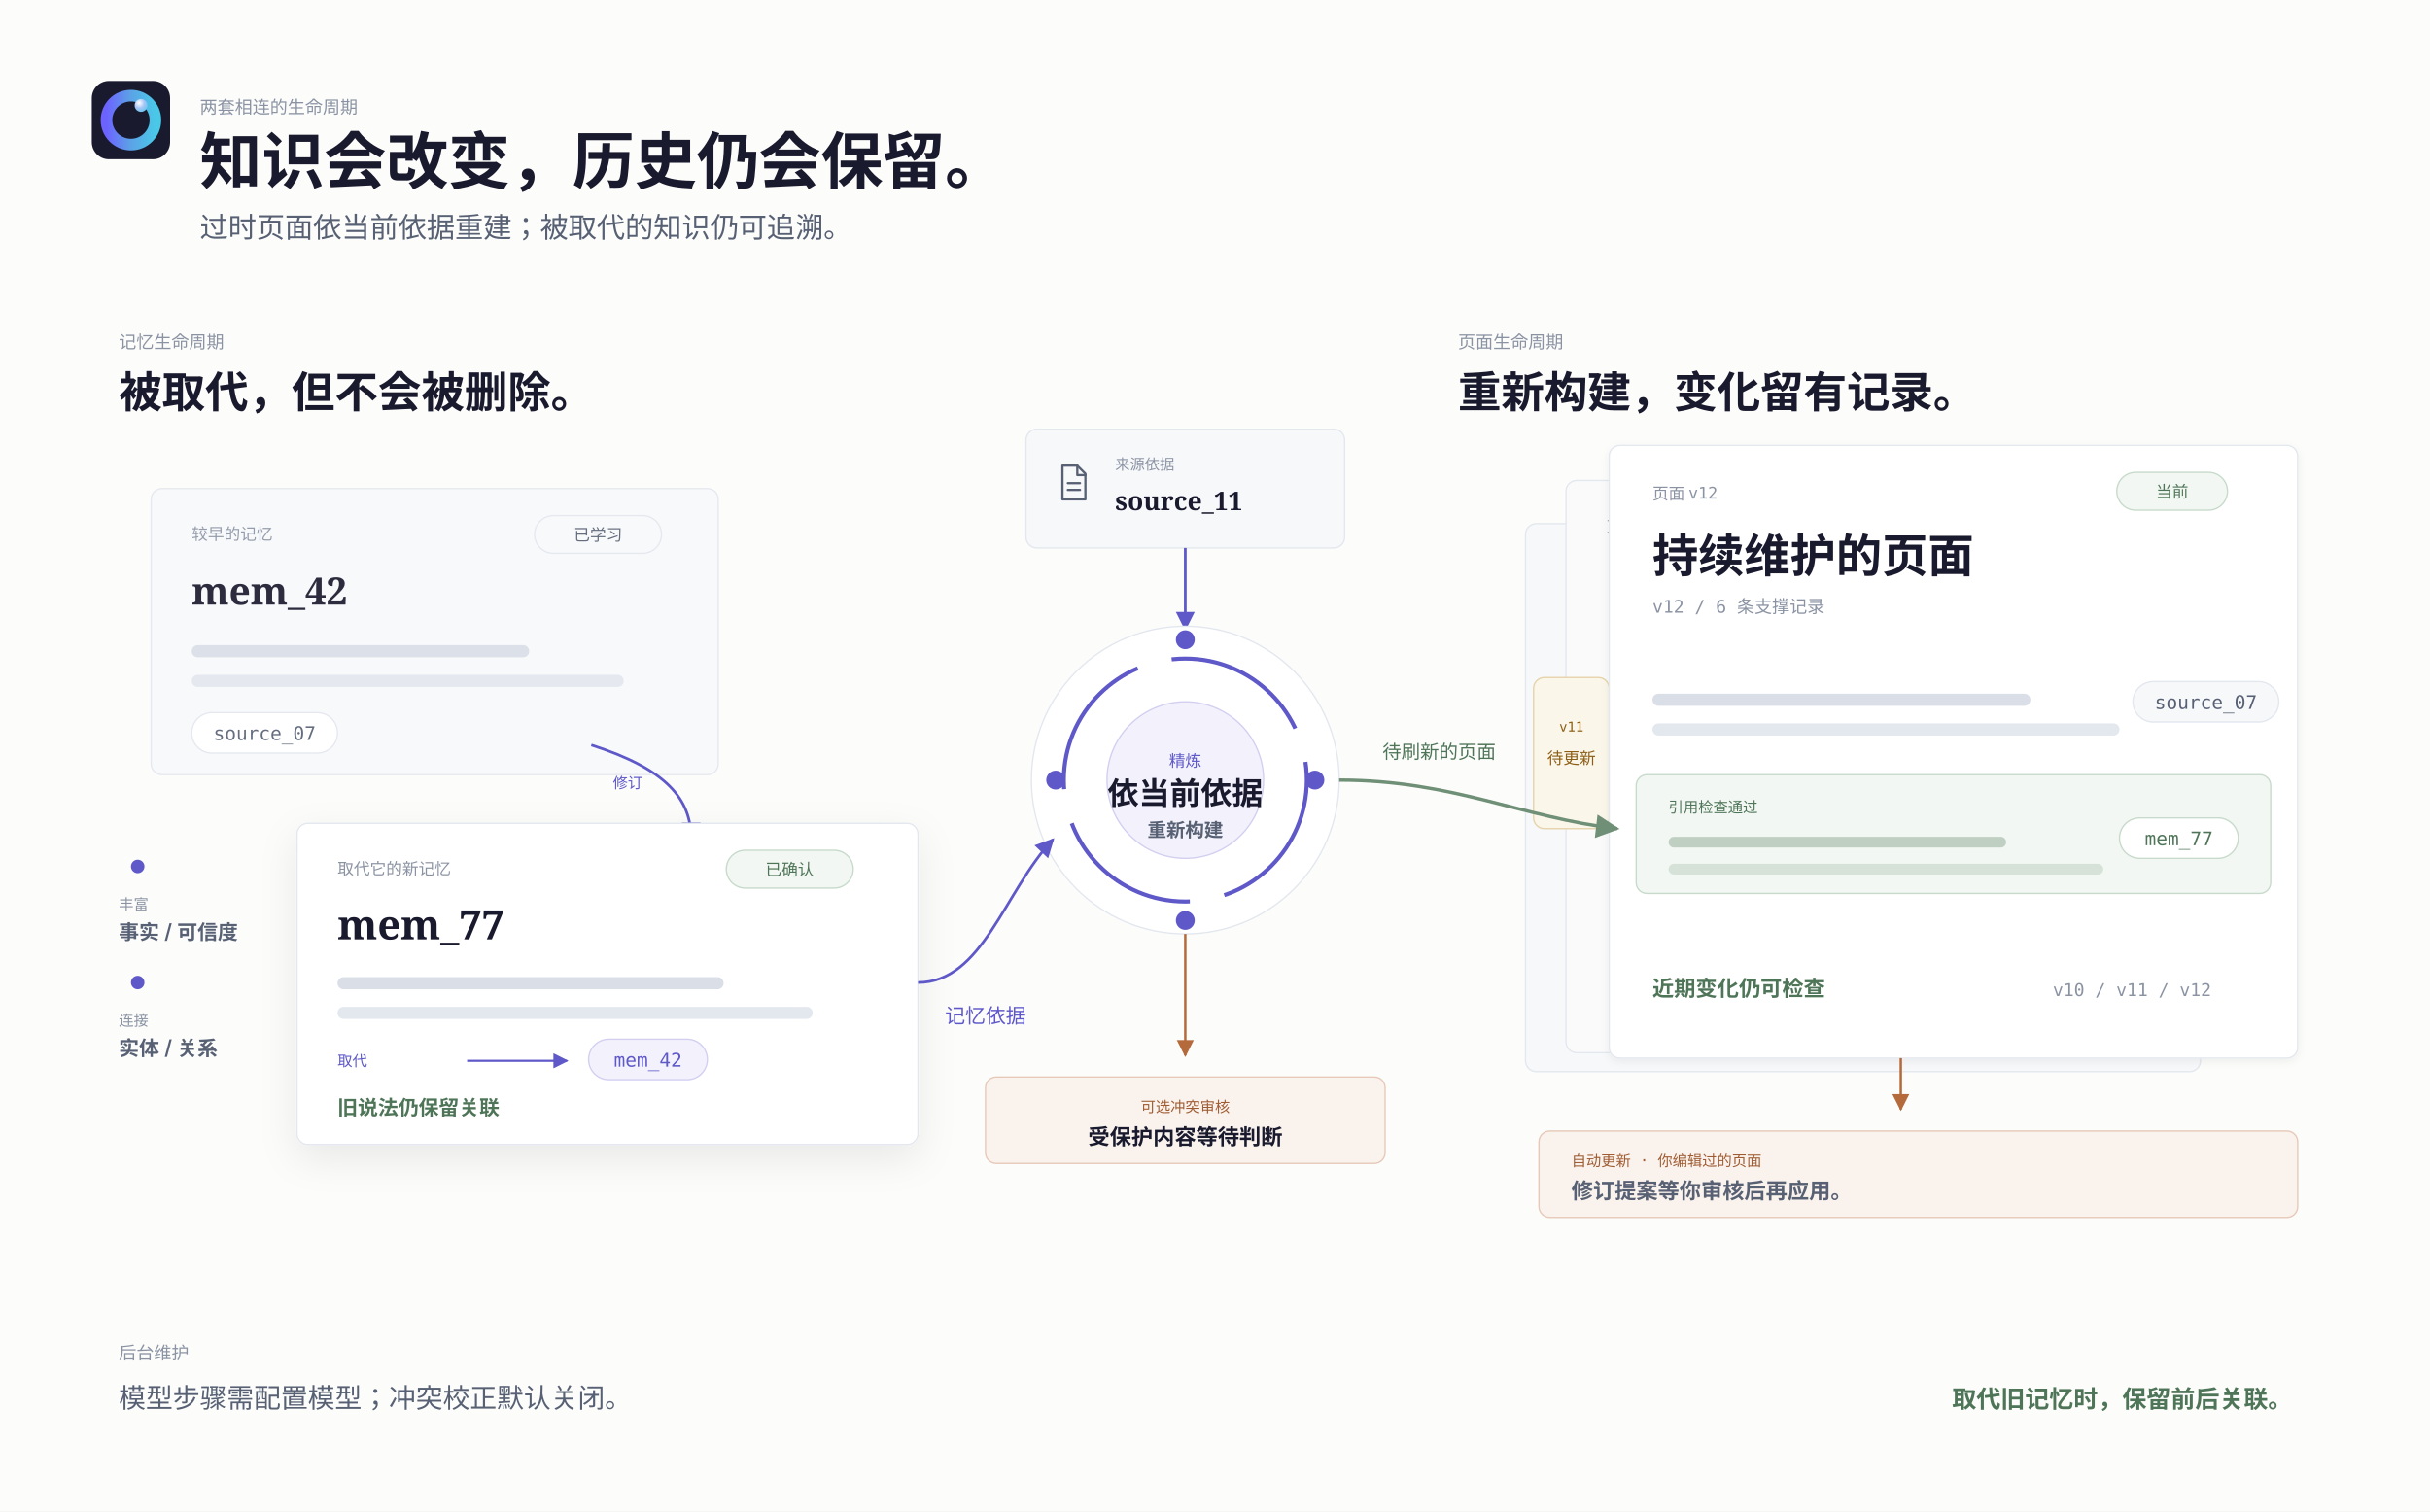
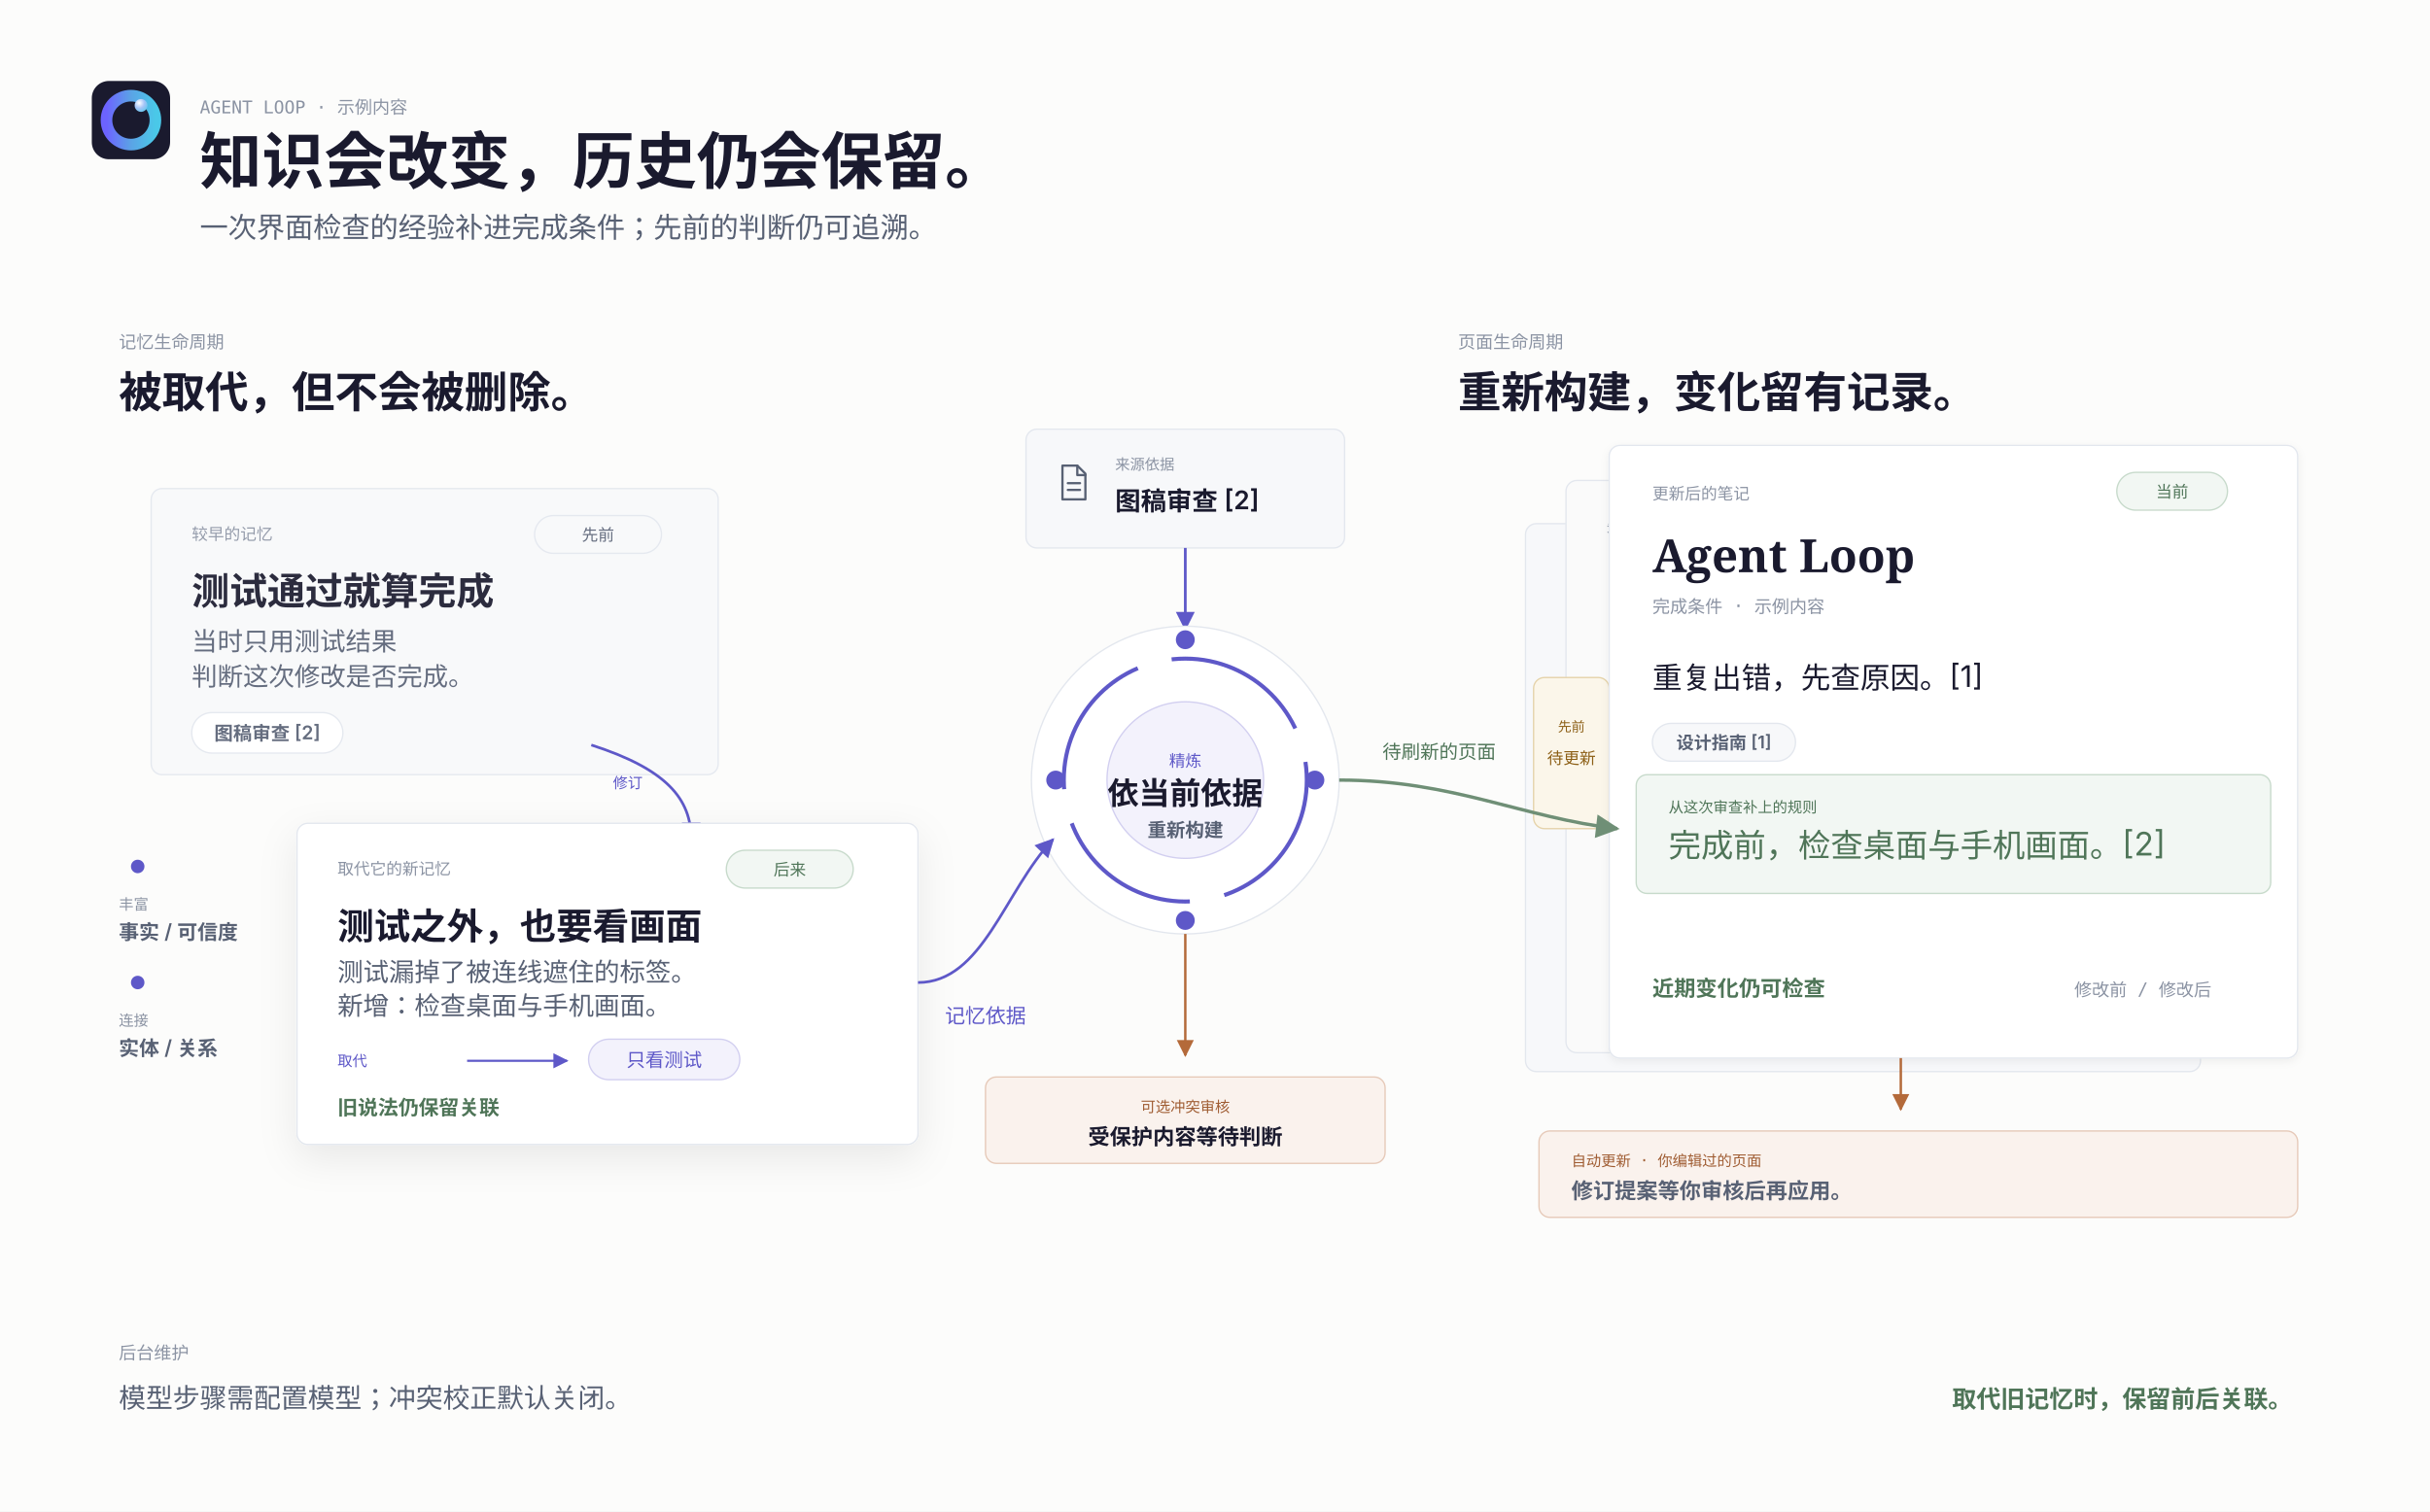
<svg xmlns="http://www.w3.org/2000/svg" width="1800" height="1120" viewBox="0 0 1800 1120" role="img" aria-labelledby="title desc">
  <style>text { font-kerning: normal; }</style>
  <rect width="1800" height="1120" fill="#FCFCFB" />
  <g transform="translate(68 60) scale(0.1132812)">
    <rect width="512" height="512" rx="112" fill="#1A1A2E" />
    <circle cx="256" cy="256" r="160" fill="none" stroke="url(#lifecycle-zh-Hans-desktop-ring)" stroke-width="76" />
    <circle cx="322" cy="160" r="42" fill="url(#lifecycle-zh-Hans-desktop-orb)" />
  </g>
  <g data-fit-region="lifecycle-zh-Hans-desktop-heading" data-fit-x="148" data-fit-y="56" data-fit-width="1578" data-fit-height="130" data-check-overlap="false">
-     <text x="148" y="84" font-family="'JetBrains Mono', monospace" font-size="13" font-weight="500" fill="#8B93A3" text-anchor="start">两套相连的生命周期</text>
+     <text x="148" y="84" font-family="'JetBrains Mono', monospace" font-size="13" font-weight="500" fill="#8B93A3" text-anchor="start">AGENT LOOP · 示例内容</text>
    <text x="148" y="136" font-family="'Fraunces', Georgia, serif" font-size="46" font-weight="600" fill="#1A1A2E" text-anchor="start">知识会改变，历史仍会保留。</text>
-     <text x="148" y="176" font-family="'Instrument Sans', -apple-system, sans-serif" font-size="21" font-weight="400" fill="#586174" text-anchor="start">过时页面依当前依据重建；被取代的知识仍可追溯。</text>
+     <text x="148" y="176" font-family="'Instrument Sans', -apple-system, sans-serif" font-size="21" font-weight="400" fill="#586174" text-anchor="start">一次界面检查的经验补进完成条件；先前的判断仍可追溯。</text>
  </g>
  <g data-fit-region="lifecycle-zh-Hans-desktop-memory-object" data-fit-x="70" data-fit-y="236" data-fit-width="640" data-fit-height="670" data-check-overlap="false">
    <text x="88" y="258" font-family="'JetBrains Mono', monospace" font-size="13" font-weight="500" fill="#8B93A3" text-anchor="start">记忆生命周期</text>
    <text x="88" y="302" font-family="'Fraunces', Georgia, serif" font-size="32" font-weight="600" fill="#1A1A2E" text-anchor="start">被取代，但不会被删除。</text>
    <g opacity="0.92">
      <rect x="112" y="362" width="420" height="212" rx="8" fill="#F7F8FA" stroke="#E3E7EE" />
      <text x="142" y="400" font-family="'JetBrains Mono', monospace" font-size="12" font-weight="500" fill="#8B93A3" text-anchor="start">较早的记忆</text>
      <g>
        <rect x="396" y="382" width="94" height="28" rx="14" fill="#F7F8FA" stroke="#E3E7EE" />
-         <text x="443" y="400.56" font-family="'JetBrains Mono', monospace" font-size="12" font-weight="500" fill="#586174" text-anchor="middle">已学习</text>
+         <text x="443" y="400.56" font-family="'JetBrains Mono', monospace" font-size="12" font-weight="500" fill="#586174" text-anchor="middle">先前</text>
      </g>
-       <text x="142" y="448" font-family="'Fraunces', Georgia, serif" font-size="28" font-weight="600" fill="#1A1A2E" text-anchor="start">mem_42</text>
-       <rect x="142" y="478" width="250" height="9" rx="4.5" fill="#D9DEE7" />
-       <rect x="142" y="500" width="320" height="9" rx="4.5" fill="#E3E7EE" />
+       <text x="142" y="448" font-family="'Fraunces', Georgia, serif" font-size="28" font-weight="600" fill="#1A1A2E" text-anchor="start">测试通过就算完成</text>
+       <text x="142" y="482" font-family="'Instrument Sans', -apple-system, sans-serif" font-size="19" font-weight="400" fill="#586174" text-anchor="start">当时只用测试结果</text>
+       <text x="142" y="508" font-family="'Instrument Sans', -apple-system, sans-serif" font-size="19" font-weight="400" fill="#586174" text-anchor="start">判断这次修改是否完成。</text>
      <g>
-         <rect x="142" y="528" width="108" height="30" rx="15" fill="#FFFFFF" stroke="#E3E7EE" />
-         <text x="196" y="548.32" font-family="'JetBrains Mono', monospace" font-size="14" font-weight="500" fill="#586174" text-anchor="middle">source_07</text>
+         <rect x="142" y="528" width="112" height="30" rx="15" fill="#FFFFFF" stroke="#E3E7EE" />
+         <text x="198" y="548.32" font-family="'Instrument Sans', -apple-system, sans-serif" font-size="14" font-weight="600" fill="#586174" text-anchor="middle">图稿审查 [2]</text>
      </g>
    </g>
    <path d="M438 552 C494 570 512 592 512 622" fill="none" stroke="#5E58C8" stroke-width="2" marker-end="url(#lifecycle-zh-Hans-desktop-arrow)" />
    <text x="454" y="584" font-family="'JetBrains Mono', monospace" font-size="11" font-weight="500" fill="#5E58C8" text-anchor="start">修订</text>
    <g filter="url(#lifecycle-zh-Hans-desktop-card-shadow)">
      <rect x="220" y="610" width="460" height="238" rx="8" fill="#FFFFFF" stroke="#E3E7EE" />
    </g>
    <text x="250" y="648" font-family="'JetBrains Mono', monospace" font-size="12" font-weight="500" fill="#8B93A3" text-anchor="start">取代它的新记忆</text>
    <g>
      <rect x="538" y="630" width="94" height="28" rx="14" fill="#F2F7F3" stroke="#C7DACB" />
-       <text x="585" y="648.56" font-family="'JetBrains Mono', monospace" font-size="12" font-weight="500" fill="#4F7558" text-anchor="middle">已确认</text>
+       <text x="585" y="648.56" font-family="'JetBrains Mono', monospace" font-size="12" font-weight="500" fill="#4F7558" text-anchor="middle">后来</text>
    </g>
-     <text x="250" y="696" font-family="'Fraunces', Georgia, serif" font-size="30" font-weight="600" fill="#1A1A2E" text-anchor="start">mem_77</text>
-     <rect x="250" y="724" width="286" height="9" rx="4.5" fill="#D9DEE7" />
-     <rect x="250" y="746" width="352" height="9" rx="4.5" fill="#E3E7EE" />
+     <text x="250" y="696" font-family="'Fraunces', Georgia, serif" font-size="27" font-weight="600" fill="#1A1A2E" text-anchor="start">测试之外，也要看画面</text>
+     <text x="250" y="727" font-family="'Instrument Sans', -apple-system, sans-serif" font-size="19" font-weight="400" fill="#586174" text-anchor="start">测试漏掉了被连线遮住的标签。</text>
+     <text x="250" y="752" font-family="'Instrument Sans', -apple-system, sans-serif" font-size="19" font-weight="400" fill="#586174" text-anchor="start">新增：检查桌面与手机画面。</text>
    <text x="250" y="790" font-family="'JetBrains Mono', monospace" font-size="11" font-weight="500" fill="#5E58C8" text-anchor="start">取代</text>
    <path d="M346 786 H420" stroke="#5E58C8" stroke-width="1.6" marker-end="url(#lifecycle-zh-Hans-desktop-arrow)" />
    <g>
-       <rect x="436" y="770" width="88" height="30" rx="15" fill="#F3F2FC" stroke="#D2CFF0" />
-       <text x="480" y="790.32" font-family="'JetBrains Mono', monospace" font-size="14" font-weight="500" fill="#5E58C8" text-anchor="middle">mem_42</text>
+       <rect x="436" y="770" width="112" height="30" rx="15" fill="#F3F2FC" stroke="#D2CFF0" />
+       <text x="492" y="790.32" font-family="'JetBrains Mono', monospace" font-size="14" font-weight="500" fill="#5E58C8" text-anchor="middle">只看测试</text>
    </g>
    <text x="250" y="826" font-family="'Instrument Sans', -apple-system, sans-serif" font-size="15" font-weight="600" fill="#4F7558" text-anchor="start">旧说法仍保留关联</text>
    <circle cx="102" cy="642" r="5" fill="#5E58C8" />
    <text x="88" y="674" font-family="'JetBrains Mono', monospace" font-size="11" font-weight="500" fill="#8B93A3" text-anchor="start">丰富</text>
    <text x="88" y="696" font-family="'Instrument Sans', -apple-system, sans-serif" font-size="15" font-weight="600" fill="#586174" text-anchor="start">事实 / 可信度</text>
    <circle cx="102" cy="728" r="5" fill="#5E58C8" />
    <text x="88" y="760" font-family="'JetBrains Mono', monospace" font-size="11" font-weight="500" fill="#8B93A3" text-anchor="start">连接</text>
    <text x="88" y="782" font-family="'Instrument Sans', -apple-system, sans-serif" font-size="15" font-weight="600" fill="#586174" text-anchor="start">实体 / 关系</text>
  </g>
  <g data-fit-region="lifecycle-zh-Hans-desktop-refinery" data-fit-x="698" data-fit-y="260" data-fit-width="360" data-fit-height="610" data-check-overlap="false">
    <rect x="760" y="318" width="236" height="88" rx="8" fill="#F7F8FA" stroke="#E3E7EE" />
    <g fill="none" stroke="#586174" stroke-width="1.7" stroke-linecap="round" stroke-linejoin="round">
      <path d="M787 345h11l6 6v19H787z" />
      <path d="M798 345v7h6" />
      <path d="M791 358h9M791 363h9" />
    </g>
    <text x="826" y="348" font-family="'JetBrains Mono', monospace" font-size="11" font-weight="500" fill="#8B93A3" text-anchor="start">来源依据</text>
-     <text x="826" y="378" font-family="'Fraunces', Georgia, serif" font-size="19" font-weight="600" fill="#1A1A2E" text-anchor="start">source_11</text>
+     <text x="826" y="378" font-family="'Instrument Sans', -apple-system, sans-serif" font-size="19" font-weight="600" fill="#1A1A2E" text-anchor="start">图稿审查 [2]</text>
    <path d="M878 406 V466" fill="none" stroke="#5E58C8" stroke-width="2" marker-end="url(#lifecycle-zh-Hans-desktop-arrow)" />
    <circle cx="878" cy="578" r="114" fill="#FFFFFF" stroke="#E3E7EE" />
    <circle cx="878" cy="578" r="90" fill="none" stroke="#5E58C8" stroke-width="3" stroke-dasharray="112 26" />
    <circle cx="878" cy="578" r="58" fill="#F3F2FC" stroke="#D2CFF0" />
    <text x="878" y="568" font-family="'JetBrains Mono', monospace" font-size="12" font-weight="500" fill="#5E58C8" text-anchor="middle">精炼</text>
    <text x="878" y="596" font-family="'Fraunces', Georgia, serif" font-size="23" font-weight="600" fill="#1A1A2E" text-anchor="middle">依当前依据</text>
    <text x="878" y="620" font-family="'Instrument Sans', -apple-system, sans-serif" font-size="14" font-weight="600" fill="#586174" text-anchor="middle">重新构建</text>
    <circle cx="878" cy="474" r="7" fill="#5E58C8" />
    <circle cx="974" cy="578" r="7" fill="#5E58C8" />
    <circle cx="878" cy="682" r="7" fill="#5E58C8" />
    <circle cx="782" cy="578" r="7" fill="#5E58C8" />
    <path d="M680 728 C728 728 744 660 780 622" fill="none" stroke="#5E58C8" stroke-width="2" marker-end="url(#lifecycle-zh-Hans-desktop-arrow)" />
    <text x="700" y="758" font-family="'JetBrains Mono', monospace" font-size="15" font-weight="500" fill="#5E58C8" text-anchor="start">记忆依据</text>
    <path d="M878 692 V782" fill="none" stroke="#B46A3A" stroke-width="1.8" marker-end="url(#lifecycle-zh-Hans-desktop-warm-arrow)" />
    <rect x="730" y="798" width="296" height="64" rx="8" fill="#FAF2ED" stroke="#E6C9B8" />
    <text x="878" y="824" font-family="'JetBrains Mono', monospace" font-size="11" font-weight="500" fill="#9F5C32" text-anchor="middle">可选冲突审核</text>
    <text x="878" y="848" font-family="'Fraunces', Georgia, serif" font-size="16" font-weight="600" fill="#1A1A2E" text-anchor="middle">受保护内容等待判断</text>
  </g>
  <g data-fit-region="lifecycle-zh-Hans-desktop-page-object" data-fit-x="1044" data-fit-y="236" data-fit-width="686" data-fit-height="680" data-check-overlap="false">
    <text x="1080" y="258" font-family="'JetBrains Mono', monospace" font-size="13" font-weight="500" fill="#8B93A3" text-anchor="start">页面生命周期</text>
    <text x="1080" y="302" font-family="'Fraunces', Georgia, serif" font-size="32" font-weight="600" fill="#1A1A2E" text-anchor="start">重新构建，变化留有记录。</text>
    <rect x="1130" y="388" width="500" height="406" rx="8" fill="#F7F8FA" stroke="#E3E7EE" />
    <rect x="1160" y="356" width="500" height="424" rx="8" fill="#FAFAFA" stroke="#E3E7EE" />
-     <text x="1190" y="394" font-family="'JetBrains Mono', monospace" font-size="11" font-weight="500" fill="#8B93A3" text-anchor="start">页面 v11</text>
+     <text x="1190" y="394" font-family="'JetBrains Mono', monospace" font-size="11" font-weight="500" fill="#8B93A3" text-anchor="start">先前</text>
    <rect x="1136" y="502" width="56" height="112" rx="8" fill="#FBF6EA" stroke="#E5D3AA" />
-     <text x="1164" y="542" font-family="'JetBrains Mono', monospace" font-size="10" font-weight="500" fill="#8C5F16" text-anchor="middle">v11</text>
+     <text x="1164" y="542" font-family="'JetBrains Mono', monospace" font-size="10" font-weight="500" fill="#8C5F16" text-anchor="middle">先前</text>
    <text x="1164" y="566" font-family="'JetBrains Mono', monospace" font-size="12" font-weight="500" fill="#8C5F16" text-anchor="middle">待更新</text>
    <g filter="url(#lifecycle-zh-Hans-desktop-page-shadow)">
      <rect x="1192" y="330" width="510" height="454" rx="8" fill="#FFFFFF" stroke="#E3E7EE" />
    </g>
-     <text x="1224" y="370" font-family="'JetBrains Mono', monospace" font-size="12" font-weight="500" fill="#8B93A3" text-anchor="start">页面 v12</text>
+     <text x="1224" y="370" font-family="'JetBrains Mono', monospace" font-size="12" font-weight="500" fill="#8B93A3" text-anchor="start">更新后的笔记</text>
    <g>
      <rect x="1568" y="350" width="82" height="28" rx="14" fill="#F2F7F3" stroke="#C7DACB" />
      <text x="1609" y="368.56" font-family="'JetBrains Mono', monospace" font-size="12" font-weight="500" fill="#4F7558" text-anchor="middle">当前</text>
    </g>
-     <text x="1224" y="424" font-family="'Fraunces', Georgia, serif" font-size="34" font-weight="600" fill="#1A1A2E" text-anchor="start">持续维护的页面</text>
-     <text x="1224" y="454" font-family="'JetBrains Mono', monospace" font-size="13" font-weight="500" fill="#8B93A3" text-anchor="start">v12 / 6 条支撑记录</text>
-     <rect x="1224" y="514" width="280" height="9" rx="4.5" fill="#D9DEE7" />
-     <rect x="1224" y="536" width="346" height="9" rx="4.5" fill="#E3E7EE" />
+     <text x="1224" y="424" font-family="'Fraunces', Georgia, serif" font-size="34" font-weight="600" fill="#1A1A2E" text-anchor="start">Agent Loop</text>
+     <text x="1224" y="454" font-family="'JetBrains Mono', monospace" font-size="13" font-weight="500" fill="#8B93A3" text-anchor="start">完成条件 · 示例内容</text>
+     <text x="1224" y="510" font-family="'Instrument Sans', -apple-system, sans-serif" font-size="22" font-weight="400" fill="#1A1A2E" text-anchor="start">重复出错，先查原因。[1]</text>
    <g>
-       <rect x="1580" y="505" width="108" height="30" rx="15" fill="#F7F8FA" stroke="#E3E7EE" />
-       <text x="1634" y="525.32" font-family="'JetBrains Mono', monospace" font-size="14" font-weight="500" fill="#586174" text-anchor="middle">source_07</text>
+       <rect x="1224" y="536" width="106" height="28" rx="14" fill="#F7F8FA" stroke="#E3E7EE" />
+       <text x="1277" y="554.94" font-family="'Instrument Sans', -apple-system, sans-serif" font-size="13" font-weight="600" fill="#586174" text-anchor="middle">设计指南 [1]</text>
    </g>
    <rect x="1212" y="574" width="470" height="88" rx="8" fill="#F2F7F3" stroke="#C7DACB" />
-     <text x="1236" y="602" font-family="'JetBrains Mono', monospace" font-size="11" font-weight="500" fill="#4F7558" text-anchor="start">引用检查通过</text>
-     <rect x="1236" y="620" width="250" height="8" rx="4" fill="#BFD0C2" />
-     <rect x="1236" y="640" width="322" height="8" rx="4" fill="#D6E2D8" />
-     <g>
-       <rect x="1570" y="606" width="88" height="30" rx="15" fill="#FFFFFF" stroke="#C7DACB" />
-       <text x="1614" y="626.32" font-family="'JetBrains Mono', monospace" font-size="14" font-weight="500" fill="#4F7558" text-anchor="middle">mem_77</text>
-     </g>
+     <text x="1236" y="602" font-family="'JetBrains Mono', monospace" font-size="11" font-weight="500" fill="#4F7558" text-anchor="start">从这次审查补上的规则</text>
+     <text x="1236" y="635" font-family="'Instrument Sans', -apple-system, sans-serif" font-size="24" font-weight="400" fill="#4F7558" text-anchor="start">完成前，检查桌面与手机画面。[2]</text>
    <text x="1224" y="738" font-family="'Instrument Sans', -apple-system, sans-serif" font-size="16" font-weight="600" fill="#4F7558" text-anchor="start">近期变化仍可检查</text>
-     <text x="1638" y="738" font-family="'JetBrains Mono', monospace" font-size="13" font-weight="500" fill="#8B93A3" text-anchor="end">v10 / v11 / v12</text>
+     <text x="1638" y="738" font-family="'JetBrains Mono', monospace" font-size="13" font-weight="500" fill="#8B93A3" text-anchor="end">修改前 / 修改后</text>
    <path d="M1408 784 V822" fill="none" stroke="#B46A3A" stroke-width="1.8" marker-end="url(#lifecycle-zh-Hans-desktop-warm-arrow)" />
    <rect x="1140" y="838" width="562" height="64" rx="8" fill="#FAF2ED" stroke="#E6C9B8" />
    <text x="1164" y="864" font-family="'JetBrains Mono', monospace" font-size="11" font-weight="500" fill="#9F5C32" text-anchor="start">自动更新 · 你编辑过的页面</text>
    <text x="1164" y="888" font-family="'Instrument Sans', -apple-system, sans-serif" font-size="16" font-weight="600" fill="#586174" text-anchor="start">修订提案等你审核后再应用。</text>
  </g>
  <path d="M992 578 C1076 578 1128 606 1198 614" fill="none" stroke="#6F8F76" stroke-width="2.5" marker-end="url(#lifecycle-zh-Hans-desktop-sage-arrow)" />
  <text x="1066" y="562" font-family="'JetBrains Mono', monospace" font-size="14" font-weight="500" fill="#4F7558" text-anchor="middle">待刷新的页面</text>
  <g data-fit-region="lifecycle-zh-Hans-desktop-footer" data-fit-x="74" data-fit-y="966" data-fit-width="1652" data-fit-height="106" data-check-overlap="false">
    <text x="88" y="1007" font-family="'JetBrains Mono', monospace" font-size="13" font-weight="500" fill="#8B93A3" text-anchor="start">后台维护</text>
    <text x="88" y="1043" font-family="'Instrument Sans', -apple-system, sans-serif" font-size="20" font-weight="400" fill="#586174" text-anchor="start">模型步骤需配置模型；冲突校正默认关闭。</text>
    <text x="1698" y="1043" font-family="'Fraunces', Georgia, serif" font-size="18" font-weight="600" fill="#4F7558" text-anchor="end">取代旧记忆时，保留前后关联。</text>
  </g>
  <defs>
    <linearGradient id="lifecycle-zh-Hans-desktop-ring" x1="96" y1="256" x2="416" y2="256" gradientUnits="userSpaceOnUse">
      <stop stop-color="#6C63FF" />
      <stop offset="0.5" stop-color="#5BA3E6" />
      <stop offset="1" stop-color="#4AC8E8" />
    </linearGradient>
    <radialGradient id="lifecycle-zh-Hans-desktop-orb" cx="0" cy="0" r="1" gradientUnits="userSpaceOnUse" gradientTransform="translate(310 144) rotate(52.125) scale(76.0263)">
      <stop stop-color="#FFFFFF" />
      <stop offset="0.45" stop-color="#A5C4F7" />
      <stop offset="1" stop-color="#4AC8E8" />
    </radialGradient>
    <marker id="lifecycle-zh-Hans-desktop-arrow" viewBox="0 0 10 10" refX="9" refY="5" markerWidth="7" markerHeight="7" orient="auto-start-reverse">
      <path d="M0 0L10 5L0 10Z" fill="#5E58C8" />
    </marker>
    <marker id="lifecycle-zh-Hans-desktop-warm-arrow" viewBox="0 0 10 10" refX="9" refY="5" markerWidth="7" markerHeight="7" orient="auto-start-reverse">
      <path d="M0 0L10 5L0 10Z" fill="#B46A3A" />
    </marker>
    <marker id="lifecycle-zh-Hans-desktop-sage-arrow" viewBox="0 0 10 10" refX="9" refY="5" markerWidth="7" markerHeight="7" orient="auto-start-reverse">
      <path d="M0 0L10 5L0 10Z" fill="#6F8F76" />
    </marker>
    <filter id="lifecycle-zh-Hans-desktop-card-shadow" x="-20%" y="-20%" width="140%" height="150%">
      <feDropShadow dx="0" dy="10" stdDeviation="14" flood-color="#1A1A2E" flood-opacity="0.08" />
    </filter>
    <filter id="lifecycle-zh-Hans-desktop-page-shadow" x="-20%" y="-20%" width="140%" height="150%">
      <feDropShadow dx="0" dy="14" stdDeviation="18" flood-color="#1A1A2E" flood-opacity="0.10" />
      <feDropShadow dx="0" dy="2" stdDeviation="3" flood-color="#1A1A2E" flood-opacity="0.06" />
    </filter>
  </defs>
</svg>
